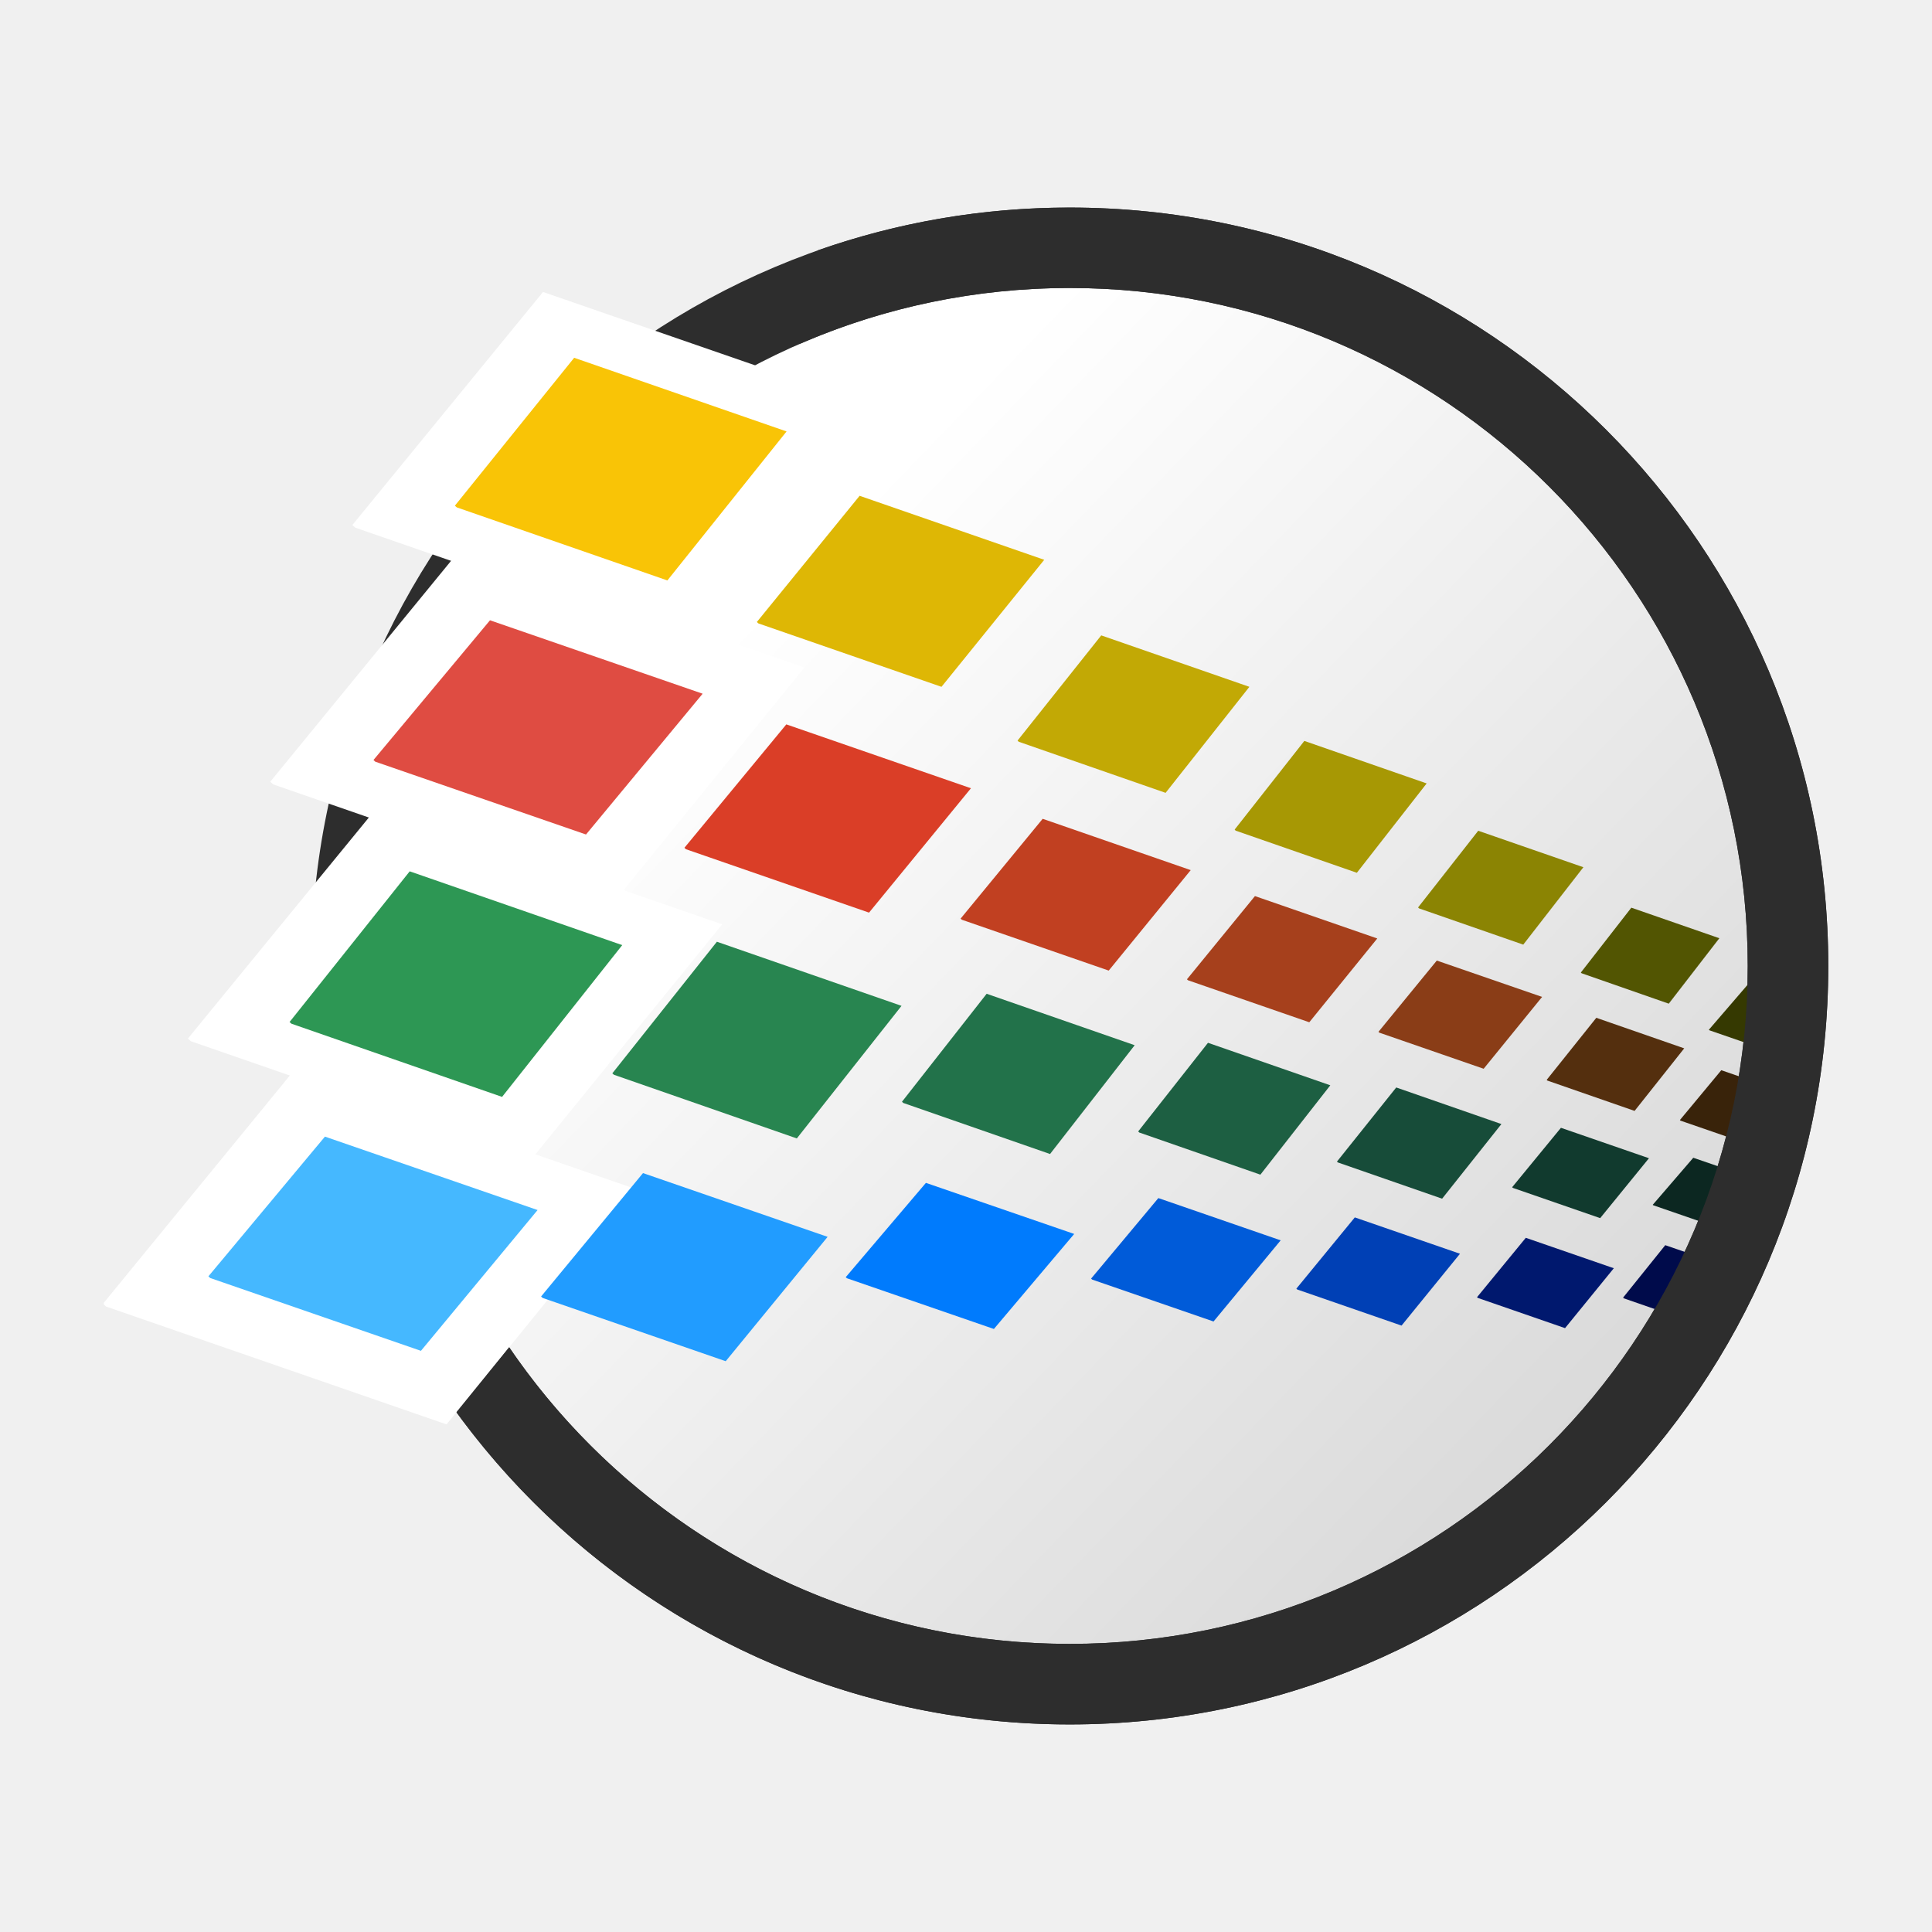
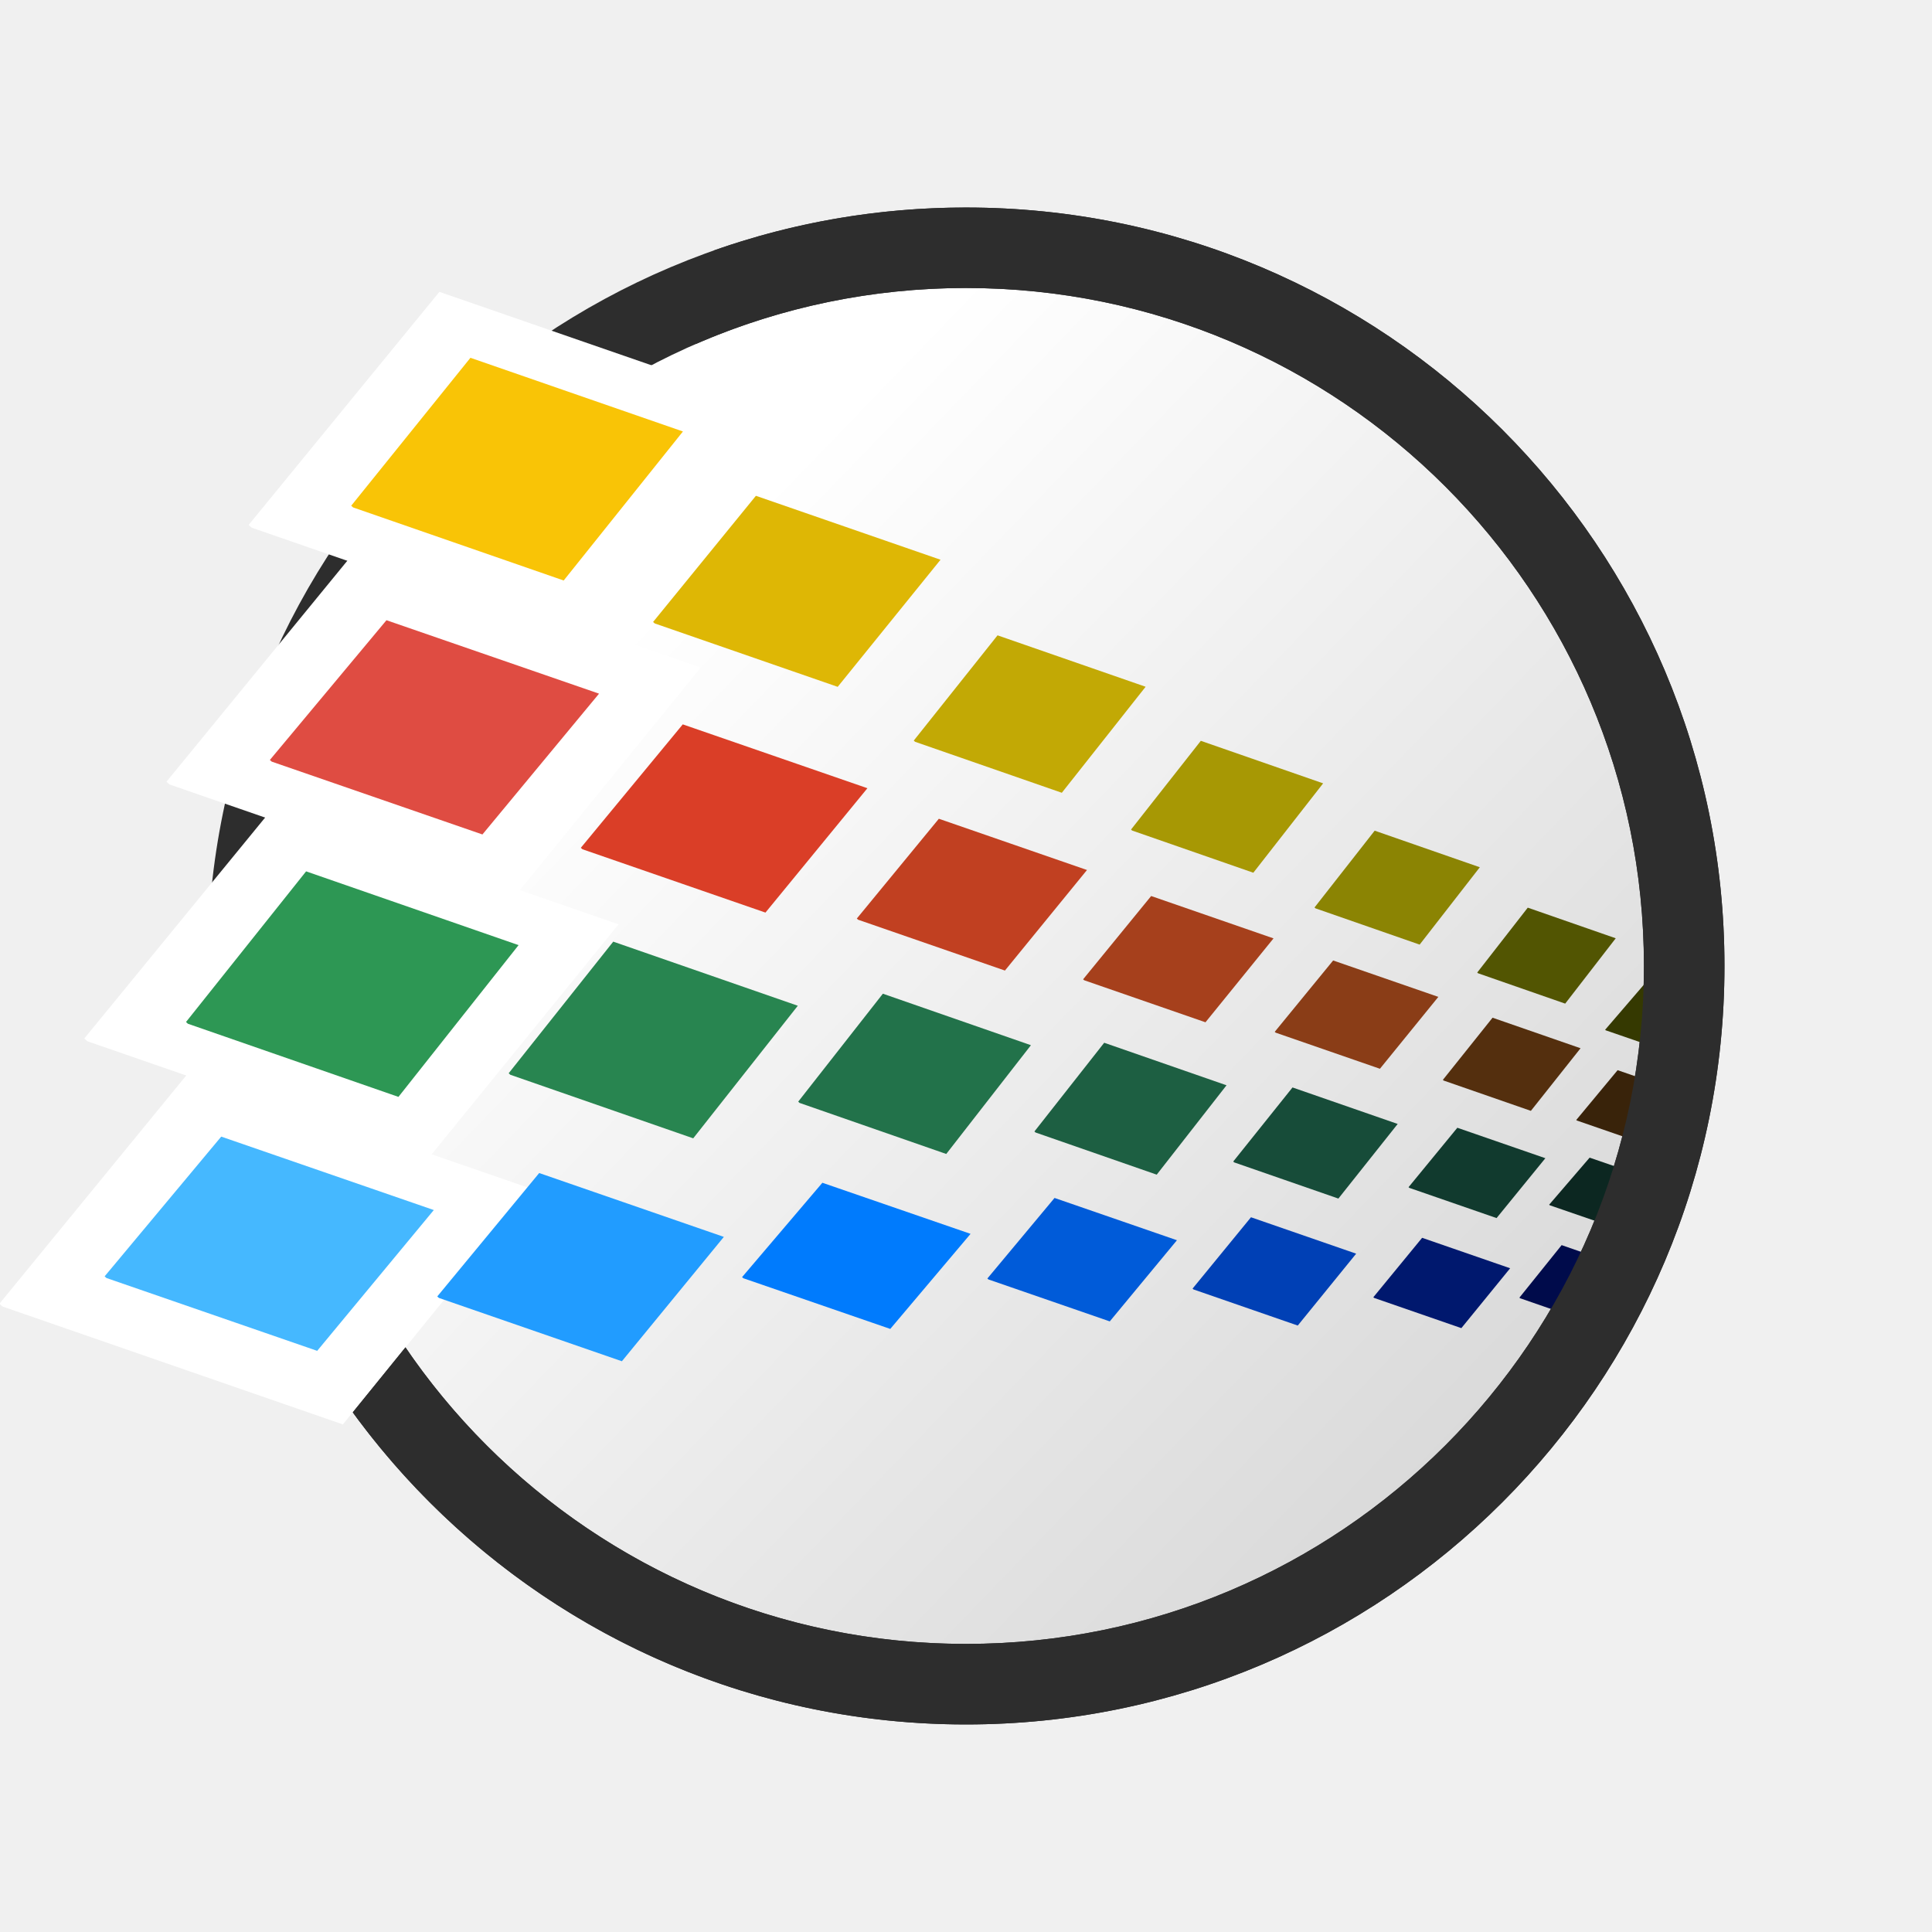
- <svg xmlns="http://www.w3.org/2000/svg" width="16" height="16" viewBox="0 0 16 16" fill="none">
-   <g clip-path="url(#clip0_388_2523)">
-     <path d="M8.87 2.062C12.155 2.062 14.818 4.725 14.818 8.011C14.818 11.296 12.155 13.959 8.87 13.959C5.585 13.959 2.922 11.296 2.922 8.011C2.922 4.725 5.585 2.062 8.87 2.062Z" fill="url(#paint0_linear_388_2523)" />
-     <path fill-rule="evenodd" clip-rule="evenodd" d="M8.859 2.385C5.758 2.385 3.245 4.899 3.245 8C3.245 11.1 5.758 13.614 8.859 13.614C11.96 13.614 14.474 11.1 14.474 8C14.474 4.899 11.96 2.385 8.859 2.385ZM8.859 1.719C12.328 1.719 15.141 4.531 15.141 8C15.141 11.469 12.328 14.281 8.859 14.281C5.39 14.281 2.578 11.469 2.578 8C2.578 4.531 5.39 1.719 8.859 1.719Z" fill="#2D2D2D" />
-     <path d="M3.818 4.544L6.662 5.528L5.082 7.473L2.263 6.496L2.238 6.474L3.818 4.544Z" fill="white" />
-     <path d="M4.497 2.418L7.342 3.402L5.762 5.347L2.943 4.37L2.918 4.348L4.497 2.418Z" fill="white" />
-     <path d="M13.51 7.517L14.239 7.77L13.82 8.312L13.098 8.06L13.092 8.054L13.51 7.517Z" fill="#525502" />
-     <path d="M14.487 8.139L15.11 8.353L14.775 8.746L14.158 8.533L14.152 8.528L14.487 8.139Z" fill="#353901" />
-     <path d="M12.242 6.88L13.113 7.182L12.615 7.823L11.752 7.523L11.744 7.515L12.242 6.88Z" fill="#8B8403" />
-     <path d="M10.802 6.136L11.815 6.488L11.237 7.228L10.233 6.879L10.225 6.87L10.802 6.136Z" fill="#A79804" />
-     <path d="M9.12 5.262L10.347 5.688L9.653 6.566L8.437 6.143L8.427 6.133L9.12 5.262Z" fill="#C2A905" />
-     <path d="M4.755 2.963L6.514 3.573L5.527 4.807L3.783 4.202L3.767 4.188L4.755 2.963Z" fill="#F9C406" />
-     <path d="M13.22 8.429L13.948 8.682L13.537 9.2L12.815 8.949L12.809 8.943L13.22 8.429Z" fill="#542F0E" />
-     <path d="M14.255 8.863L14.877 9.078L14.535 9.494L13.918 9.281L13.912 9.276L14.255 8.863Z" fill="#39230A" />
-     <path d="M11.899 7.955L12.771 8.256L12.287 8.851L11.423 8.552L11.416 8.545L11.899 7.955Z" fill="#8A3D17" />
-     <path d="M10.393 7.421L11.406 7.772L10.843 8.466L9.838 8.118L9.83 8.11L10.393 7.421Z" fill="#A6401C" />
-     <path d="M8.635 6.781L9.861 7.206L9.182 8.038L7.966 7.617L7.955 7.608L8.635 6.781Z" fill="#C14021" />
-     <path d="M4.058 5.137L5.819 5.745L4.853 6.911L3.108 6.308L3.093 6.294L4.058 5.137Z" fill="#DF4C42" />
-     <path d="M2.433 8.867L5.278 9.852L3.698 11.796L0.878 10.82L0.853 10.797L2.433 8.867Z" fill="white" />
-     <path d="M3.136 6.671L5.981 7.655L4.401 9.6L1.581 8.623L1.556 8.601L3.136 6.671Z" fill="white" />
-     <path d="M12.927 9.34L13.656 9.592L13.252 10.088L12.53 9.838L12.523 9.832L12.927 9.34Z" fill="#113A2E" />
-     <path d="M14.023 9.588L14.645 9.802L14.31 10.195L13.693 9.982L13.687 9.978L14.023 9.588Z" fill="#0C2721" />
-     <path d="M11.563 9.006L12.434 9.309L11.943 9.927L11.08 9.627L11.072 9.62L11.563 9.006Z" fill="#174C39" />
-     <path d="M10.004 8.636L11.017 8.988L10.438 9.728L9.435 9.379L9.426 9.37L10.004 8.636Z" fill="#1D5F42" />
-     <path d="M8.171 8.23L9.397 8.656L8.696 9.557L7.48 9.134L7.47 9.124L8.171 8.23Z" fill="#22724A" />
-     <path d="M3.393 7.216L5.153 7.827L4.158 9.084L2.414 8.478L2.398 8.464L3.393 7.216Z" fill="#2D9754" />
-     <path d="M12.636 10.251L13.365 10.503L12.961 10.999L12.239 10.749L12.232 10.743L12.636 10.251Z" fill="#00186E" />
-     <path d="M13.791 10.312L14.414 10.527L14.064 10.966L13.447 10.752L13.442 10.746L13.791 10.312Z" fill="#000B4B" />
-     <path d="M11.22 10.082L12.091 10.383L11.607 10.978L10.743 10.679L10.736 10.672L11.22 10.082Z" fill="#0040B5" />
-     <path d="M9.593 9.922L10.606 10.272L10.05 10.944L9.045 10.597L9.036 10.589L9.593 9.922Z" fill="#005BD9" />
-     <path d="M7.668 9.796L8.896 10.219L8.231 11.006L7.014 10.586L7.004 10.577L7.668 9.796Z" fill="#007BFD" />
-     <path d="M2.691 9.413L4.452 10.021L3.486 11.187L1.741 10.584L1.726 10.57L2.691 9.413Z" fill="#45B8FF" />
-     <path d="M7.119 4.106L8.648 4.636L7.797 5.688L6.281 5.163L6.268 5.151L7.119 4.106Z" fill="#DEB705" />
-     <path d="M6.512 5.999L8.041 6.528L7.197 7.558L5.681 7.033L5.668 7.021L6.512 5.999Z" fill="#DA3E27" />
-     <path d="M5.937 7.799L7.466 8.33L6.599 9.428L5.085 8.901L5.071 8.889L5.937 7.799Z" fill="#288550" />
-     <path d="M5.325 9.715L6.854 10.243L6.01 11.273L4.494 10.749L4.481 10.737L5.325 9.715Z" fill="#219CFF" />
-     <path fill-rule="evenodd" clip-rule="evenodd" d="M6.625 2.847C7.31 2.55 8.065 2.385 8.859 2.385C11.96 2.385 14.474 4.899 14.474 8C14.474 11.1 11.96 13.614 8.859 13.614C6.93 13.614 5.228 12.641 4.217 11.158L3.781 11.697C4.924 13.264 6.773 14.281 8.859 14.281C12.328 14.281 15.141 11.469 15.141 8C15.141 4.531 12.328 1.719 8.859 1.719C8.128 1.719 7.426 1.844 6.773 2.073L6.625 2.847Z" fill="#2D2D2D" />
+ <svg xmlns="http://www.w3.org/2000/svg" width="1024" height="1024" viewBox="0 0 1024 1024" fill="none">
+   <g clip-path="url(#clip0_451_2899)">
+     <path d="M512.664 131.98C722.896 131.98 893.333 302.392 893.333 512.657C893.333 722.89 722.896 893.326 512.664 893.326C302.432 893.326 131.986 722.89 131.986 512.657C131.986 302.392 302.423 131.98 512.664 131.98Z" fill="url(#paint0_linear_451_2899)" />
+     <path d="M512.002 152.648C313.54 152.648 152.689 313.532 152.689 511.986C152.689 710.423 313.54 871.307 512.002 871.307C710.473 871.307 871.315 710.423 871.315 511.994C871.315 313.523 710.464 152.648 512.002 152.648ZM512.002 109.994C734.013 109.994 914.002 289.95 914.002 511.994C914.002 734.005 734.013 913.994 512.002 913.994C289.991 913.994 110.002 734.005 110.002 511.994C110.002 289.95 289.991 109.994 512.002 109.994Z" fill-rule="evenodd" clip-rule="evenodd" fill="#2D2D2D" />
+     <path d="M189.336 290.797L371.395 353.815L270.272 478.273L89.832 415.773L88.236 414.315L189.336 290.797Z" fill="white" />
+     <path d="M232.886 154.696L414.946 217.714L313.822 342.172L133.382 279.672L131.787 278.215L232.886 154.696Z" fill="white" />
+     <path d="M809.749 481.078L856.375 497.309L829.586 531.942L783.375 515.843L782.971 515.453L809.749 481.078Z" fill="#525502" />
+     <path d="M872.205 520.848L912.051 534.57L890.598 559.708L851.107 546.1L850.754 545.794L872.205 520.848Z" fill="#353901" />
+     <path d="M728.608 440.275L784.336 459.662L752.444 500.662L697.212 481.434L696.729 480.97L728.608 440.275Z" fill="#8B8403" />
+     <path d="M636.46 392.652L701.289 415.194L664.294 462.563L600.042 440.205L599.479 439.668L636.46 392.652Z" fill="#A79804" />
+     <path d="M528.717 336.742L607.206 363.995L562.789 420.19L484.999 393.16L484.316 392.516L528.717 336.742Z" fill="#C2A905" />
+     <path d="M249.341 189.639L361.971 228.691L298.768 307.677L187.14 268.945L186.156 268.032L249.341 189.639Z" fill="#F9C406" />
+     <path d="M791.085 539.407L837.725 555.594L811.4 588.775L765.175 572.72L764.768 572.339L791.085 539.407Z" fill="#542F0E" />
+     <path d="M857.37 567.212L897.201 580.978L875.284 607.568L835.806 593.915L835.456 593.6L857.37 567.212Z" fill="#39230A" />
+     <path d="M706.594 509.073L762.35 528.372L731.387 566.469L676.127 547.329L675.638 546.883L706.594 509.073Z" fill="#8A3D17" />
+     <path d="M610.138 474.911L674.995 497.365L638.93 541.83L574.649 519.56L574.081 519.04L610.138 474.911Z" fill="#A6401C" />
+     <path d="M497.61 433.957L576.127 461.122L532.639 514.413L454.82 487.472L454.132 486.846L497.61 433.957Z" fill="#C14021" />
+     <path d="M204.833 328.731L317.505 367.651L255.696 442.282L144.025 403.683L143.033 402.795L204.833 328.731Z" fill="#DF4C42" />
+     <path d="M100.799 567.484L282.858 630.502L181.735 754.96L1.295 692.46L-0.301 691.003L100.799 567.484Z" fill="white" />
+     <path d="M145.785 426.897L327.845 489.915L226.721 614.373L46.281 551.873L44.685 550.416L145.785 426.897Z" fill="white" />
+     <path d="M772.42 597.735L819.075 613.879L793.214 645.608L746.974 629.597L746.565 629.225L772.42 597.735Z" fill="#113A2E" />
+     <path d="M842.534 613.576L882.379 627.297L860.926 652.436L821.435 638.827L821.082 638.521L842.534 613.576Z" fill="#0C2721" />
+     <path d="M685.058 576.375L740.8 595.718L709.372 635.267L654.126 616.083L653.64 615.628L685.058 576.375Z" fill="#174C39" />
+     <path d="M585.252 552.682L650.081 575.224L613.086 622.592L548.834 600.235L548.272 599.697L585.252 552.682Z" fill="#1D5F42" />
+     <path d="M467.938 526.684L546.413 553.982L501.532 611.628L423.755 584.554L423.075 583.901L467.938 526.684Z" fill="#22724A" />
+     <path d="M162.24 461.839L274.856 500.936L211.188 581.373L99.574 542.598L98.594 541.675L162.24 461.839Z" fill="#2D9754" />
+     <path d="M753.756 656.064L800.41 672.207L774.55 703.936L728.31 687.926L727.901 687.553L753.756 656.064Z" fill="#00186E" />
+     <path d="M827.698 659.939L867.515 673.749L845.133 701.791L805.67 688.094L805.323 687.771L827.698 659.939Z" fill="#000B4B" />
+     <path d="M663.043 645.173L718.799 664.472L687.836 702.569L632.576 683.429L632.087 682.983L663.043 645.173Z" fill="#0040B5" />
+     <path d="M558.93 634.941L623.802 657.351L588.2 700.364L523.906 678.139L523.335 677.628L558.93 634.941Z" fill="#005BD9" />
+     <path d="M435.873 626.89L514.418 653.967L471.86 704.356L394.013 677.502L393.319 676.894L435.873 626.89Z" fill="#007BFD" />
+     <path d="M117.253 602.427L229.926 641.347L168.116 715.978L56.446 677.379L55.454 676.492L117.253 602.427Z" fill="#45B8FF" />
+     <path d="M400.645 262.785L498.498 296.672L443.993 364.04L347.011 330.432L346.154 329.646L400.645 262.785Z" fill="#DEB705" />
+     <path d="M361.88 383.93L459.747 417.772L405.707 483.689L308.71 450.125L307.851 449.347L361.88 383.93Z" fill="#DA3E27" />
+     <path d="M325.03 499.092L422.854 533.066L367.42 603.337L270.467 569.641L269.616 568.837L325.03 499.092Z" fill="#288550" />
+     <path d="M285.787 621.732L383.653 655.574L329.613 721.491L232.617 687.927L231.757 687.149L285.787 621.732Z" fill="#219CFF" />
+     <path d="M369.003 182.228C412.823 163.198 461.179 152.647 512.002 152.647C710.464 152.647 871.315 313.523 871.315 511.994C871.315 710.422 710.473 871.306 512.002 871.306C388.504 871.306 279.57 809.008 214.896 714.128L187 748.631C260.106 848.862 378.451 913.994 512.002 913.994C734.013 913.994 914.002 734.004 914.002 511.994C914.002 289.949 734.013 109.994 512.002 109.994C465.199 109.994 420.263 117.991 378.488 132.695L369.003 182.228Z" fill-rule="evenodd" clip-rule="evenodd" fill="#2D2D2D" />
  </g>
  <defs>
-     <linearGradient id="paint0_linear_388_2523" x1="5.899" y1="5.383" x2="15.274" y2="14.43" gradientUnits="userSpaceOnUse">
+     <linearGradient id="paint0_linear_451_2899" x1="322.5" y1="344.5" x2="922.5" y2="923.5" gradientUnits="userSpaceOnUse">
      <stop stop-color="white" />
      <stop offset="1" stop-color="#CDCDCD" />
    </linearGradient>
-     <clipPath id="clip0_388_2523">
-       <rect width="14.281" height="16" fill="white" transform="translate(0.859375)" />
+     <clipPath id="clip0_451_2899">
+       <rect width="914" height="1024" fill="white" />
    </clipPath>
  </defs>
</svg>
